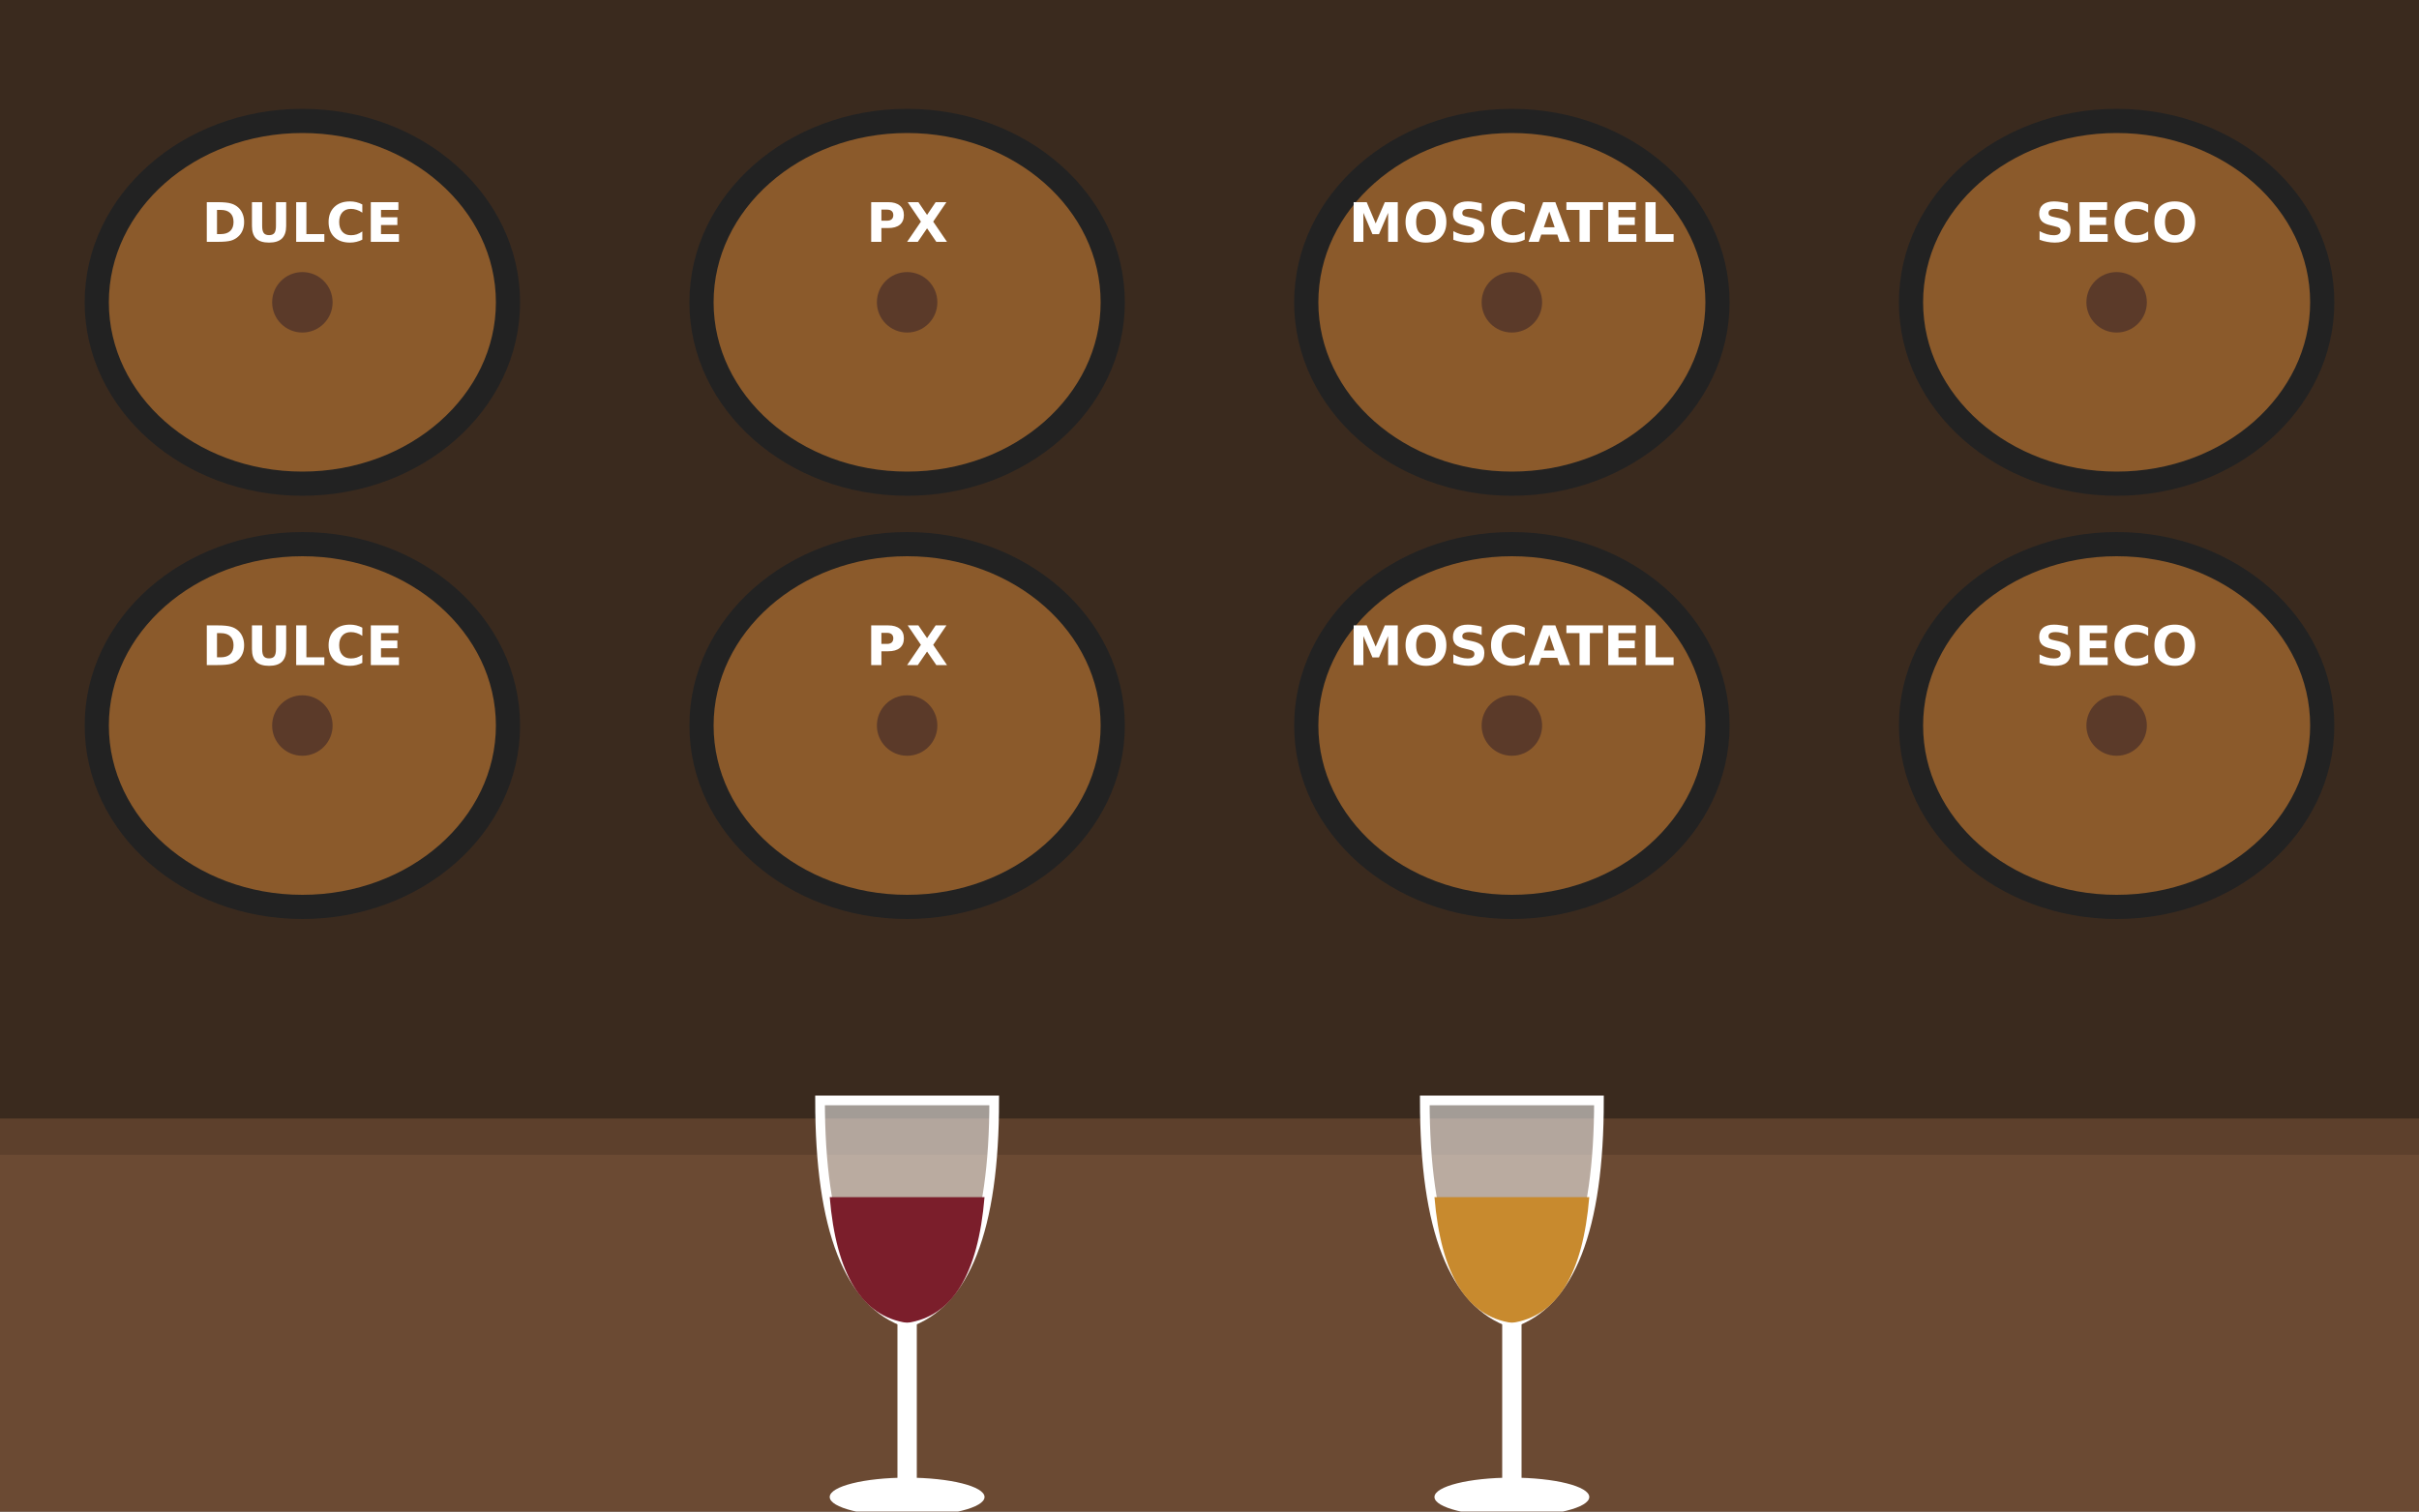
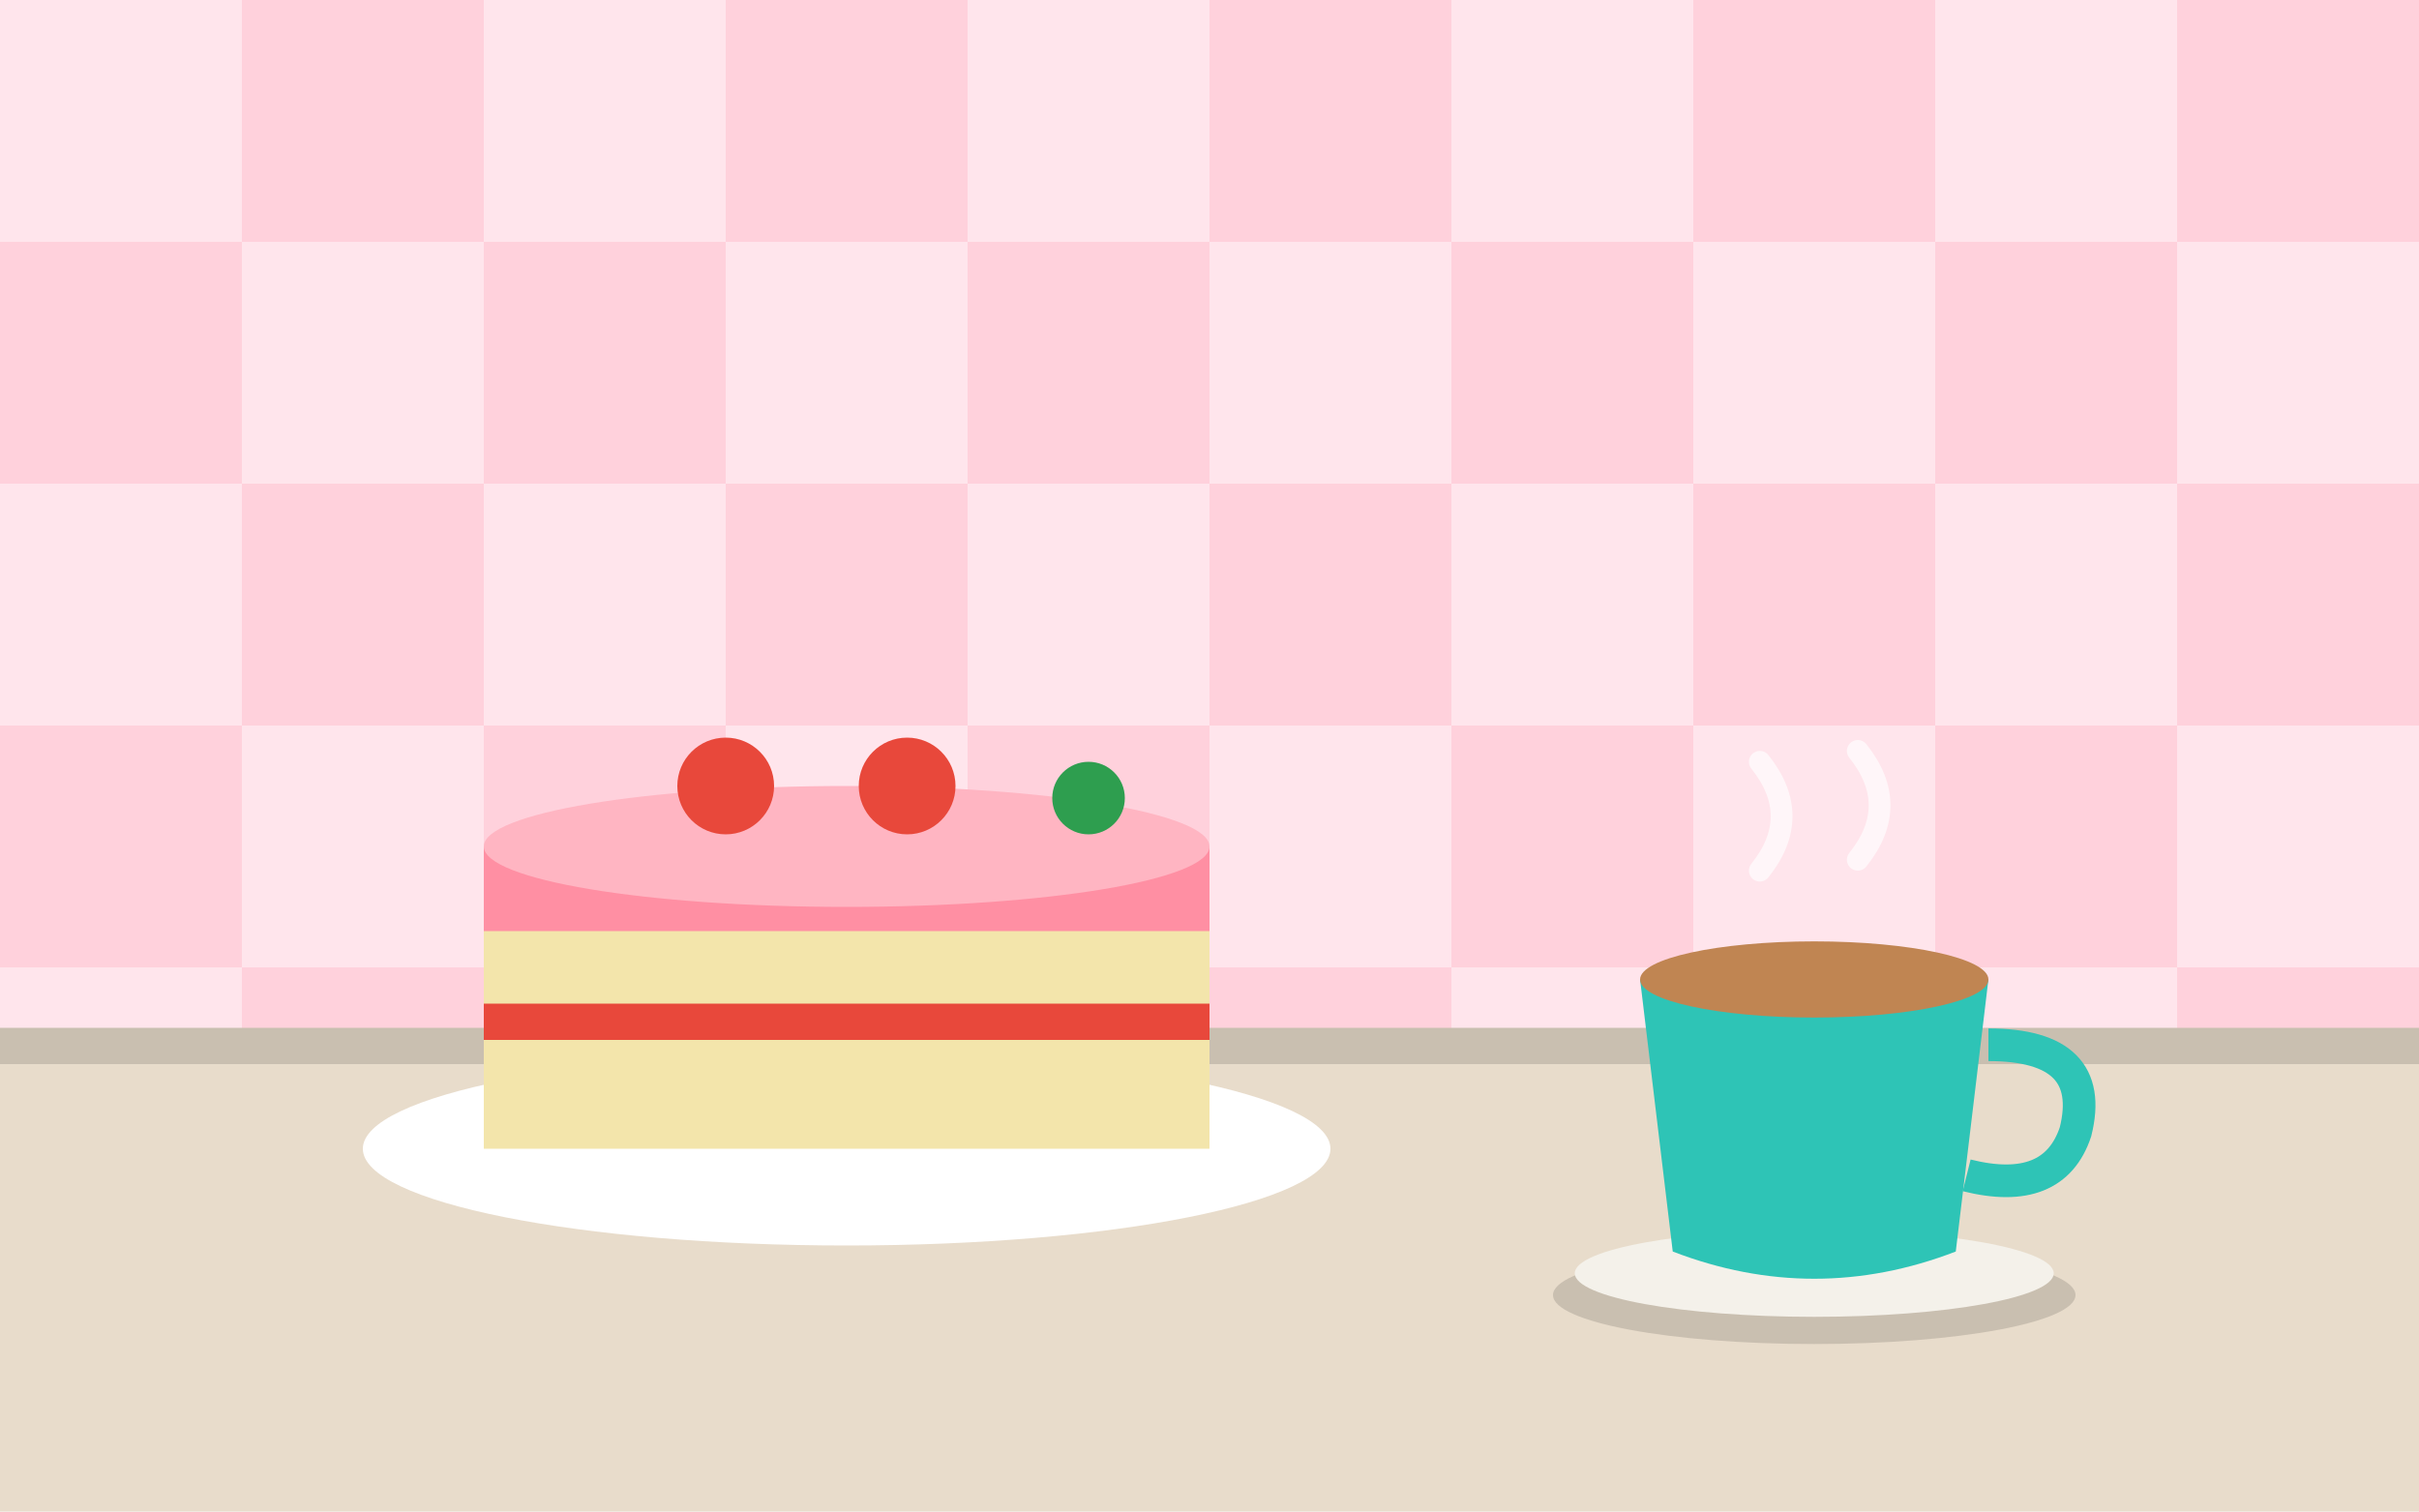
<svg xmlns="http://www.w3.org/2000/svg" viewBox="0 0 400 250" preserveAspectRatio="xMidYMid slice">
  <rect width="400" height="250" fill="#FFF" />
-   <rect width="400" height="250" fill="#3A2A1E" />
-   <g transform="translate(50,50)">
-     <ellipse rx="34" ry="30" fill="#8B5A2B" />
-     <ellipse rx="34" ry="30" fill="none" stroke="#222" stroke-width="4" />
-     <circle r="5" fill="#5B3A29" />
-     <text y="-10" text-anchor="middle" font-family="DejaVu Sans" font-size="9" font-weight="bold" fill="#fff">DULCE</text>
+   <rect x="0" y="0" width="40" height="40" fill="#FFE5EC" />
+   <rect x="0" y="40" width="40" height="40" fill="#FFD1DC" />
+   <rect x="0" y="80" width="40" height="40" fill="#FFE5EC" />
+   <rect x="0" y="120" width="40" height="40" fill="#FFD1DC" />
+   <rect x="0" y="160" width="40" height="40" fill="#FFE5EC" />
+   <rect x="40" y="0" width="40" height="40" fill="#FFD1DC" />
+   <rect x="40" y="40" width="40" height="40" fill="#FFE5EC" />
+   <rect x="40" y="80" width="40" height="40" fill="#FFD1DC" />
+   <rect x="40" y="120" width="40" height="40" fill="#FFE5EC" />
+   <rect x="40" y="160" width="40" height="40" fill="#FFD1DC" />
+   <rect x="80" y="0" width="40" height="40" fill="#FFE5EC" />
+   <rect x="80" y="40" width="40" height="40" fill="#FFD1DC" />
+   <rect x="80" y="80" width="40" height="40" fill="#FFE5EC" />
+   <rect x="80" y="120" width="40" height="40" fill="#FFD1DC" />
+   <rect x="80" y="160" width="40" height="40" fill="#FFE5EC" />
+   <rect x="120" y="0" width="40" height="40" fill="#FFD1DC" />
+   <rect x="120" y="40" width="40" height="40" fill="#FFE5EC" />
+   <rect x="120" y="80" width="40" height="40" fill="#FFD1DC" />
+   <rect x="120" y="120" width="40" height="40" fill="#FFE5EC" />
+   <rect x="120" y="160" width="40" height="40" fill="#FFD1DC" />
+   <rect x="160" y="0" width="40" height="40" fill="#FFE5EC" />
+   <rect x="160" y="40" width="40" height="40" fill="#FFD1DC" />
+   <rect x="160" y="80" width="40" height="40" fill="#FFE5EC" />
+   <rect x="160" y="120" width="40" height="40" fill="#FFD1DC" />
+   <rect x="160" y="160" width="40" height="40" fill="#FFE5EC" />
+   <rect x="200" y="0" width="40" height="40" fill="#FFD1DC" />
+   <rect x="200" y="40" width="40" height="40" fill="#FFE5EC" />
+   <rect x="200" y="80" width="40" height="40" fill="#FFD1DC" />
+   <rect x="200" y="120" width="40" height="40" fill="#FFE5EC" />
+   <rect x="200" y="160" width="40" height="40" fill="#FFD1DC" />
+   <rect x="240" y="0" width="40" height="40" fill="#FFE5EC" />
+   <rect x="240" y="40" width="40" height="40" fill="#FFD1DC" />
+   <rect x="240" y="80" width="40" height="40" fill="#FFE5EC" />
+   <rect x="240" y="120" width="40" height="40" fill="#FFD1DC" />
+   <rect x="240" y="160" width="40" height="40" fill="#FFE5EC" />
+   <rect x="280" y="0" width="40" height="40" fill="#FFD1DC" />
+   <rect x="280" y="40" width="40" height="40" fill="#FFE5EC" />
+   <rect x="280" y="80" width="40" height="40" fill="#FFD1DC" />
+   <rect x="280" y="120" width="40" height="40" fill="#FFE5EC" />
+   <rect x="280" y="160" width="40" height="40" fill="#FFD1DC" />
+   <rect x="320" y="0" width="40" height="40" fill="#FFE5EC" />
+   <rect x="320" y="40" width="40" height="40" fill="#FFD1DC" />
+   <rect x="320" y="80" width="40" height="40" fill="#FFE5EC" />
+   <rect x="320" y="120" width="40" height="40" fill="#FFD1DC" />
+   <rect x="320" y="160" width="40" height="40" fill="#FFE5EC" />
+   <rect x="360" y="0" width="40" height="40" fill="#FFD1DC" />
+   <rect x="360" y="40" width="40" height="40" fill="#FFE5EC" />
+   <rect x="360" y="80" width="40" height="40" fill="#FFD1DC" />
+   <rect x="360" y="120" width="40" height="40" fill="#FFE5EC" />
+   <rect x="360" y="160" width="40" height="40" fill="#FFD1DC" />
+   <rect x="0" y="170" width="400" height="80" fill="#E8DCCB" />
+   <rect x="0" y="170" width="400" height="6" fill="#00000022" />
+   <g transform="translate(140,160)">
+     <ellipse cx="0" cy="30" rx="80" ry="16" fill="#fff" />
+     <path d="M-60 -20 h120 v50 h-120z" fill="#F3E5AB" />
+     <path d="M-60 -20 h120 v14 h-120z" fill="#FF8FA3" />
+     <path d="M-60 6 h120 v6 h-120z" fill="#E8483B" />
+     <ellipse cx="0" cy="-20" rx="60" ry="10" fill="#FFB5C2" />
+     <circle cx="-20" cy="-30" r="8" fill="#E8483B" />
+     <circle cx="10" cy="-30" r="8" fill="#E8483B" />
+     <circle cx="40" cy="-28" r="6" fill="#2E9E4F" />
  </g>
-   <g transform="translate(150,50)">
-     <ellipse rx="34" ry="30" fill="#8B5A2B" />
-     <ellipse rx="34" ry="30" fill="none" stroke="#222" stroke-width="4" />
-     <circle r="5" fill="#5B3A29" />
-     <text y="-10" text-anchor="middle" font-family="DejaVu Sans" font-size="9" font-weight="bold" fill="#fff">PX</text>
-   </g>
-   <g transform="translate(250,50)">
-     <ellipse rx="34" ry="30" fill="#8B5A2B" />
-     <ellipse rx="34" ry="30" fill="none" stroke="#222" stroke-width="4" />
-     <circle r="5" fill="#5B3A29" />
-     <text y="-10" text-anchor="middle" font-family="DejaVu Sans" font-size="9" font-weight="bold" fill="#fff">MOSCATEL</text>
-   </g>
-   <g transform="translate(350,50)">
-     <ellipse rx="34" ry="30" fill="#8B5A2B" />
-     <ellipse rx="34" ry="30" fill="none" stroke="#222" stroke-width="4" />
-     <circle r="5" fill="#5B3A29" />
-     <text y="-10" text-anchor="middle" font-family="DejaVu Sans" font-size="9" font-weight="bold" fill="#fff">SECO</text>
-   </g>
-   <g transform="translate(50,120)">
-     <ellipse rx="34" ry="30" fill="#8B5A2B" />
-     <ellipse rx="34" ry="30" fill="none" stroke="#222" stroke-width="4" />
-     <circle r="5" fill="#5B3A29" />
-     <text y="-10" text-anchor="middle" font-family="DejaVu Sans" font-size="9" font-weight="bold" fill="#fff">DULCE</text>
-   </g>
-   <g transform="translate(150,120)">
-     <ellipse rx="34" ry="30" fill="#8B5A2B" />
-     <ellipse rx="34" ry="30" fill="none" stroke="#222" stroke-width="4" />
-     <circle r="5" fill="#5B3A29" />
-     <text y="-10" text-anchor="middle" font-family="DejaVu Sans" font-size="9" font-weight="bold" fill="#fff">PX</text>
-   </g>
-   <g transform="translate(250,120)">
-     <ellipse rx="34" ry="30" fill="#8B5A2B" />
-     <ellipse rx="34" ry="30" fill="none" stroke="#222" stroke-width="4" />
-     <circle r="5" fill="#5B3A29" />
-     <text y="-10" text-anchor="middle" font-family="DejaVu Sans" font-size="9" font-weight="bold" fill="#fff">MOSCATEL</text>
-   </g>
-   <g transform="translate(350,120)">
-     <ellipse rx="34" ry="30" fill="#8B5A2B" />
-     <ellipse rx="34" ry="30" fill="none" stroke="#222" stroke-width="4" />
-     <circle r="5" fill="#5B3A29" />
-     <text y="-10" text-anchor="middle" font-family="DejaVu Sans" font-size="9" font-weight="bold" fill="#fff">SECO</text>
-   </g>
-   <rect x="0" y="185" width="400" height="65" fill="#6B4A33" />
-   <rect x="0" y="185" width="400" height="6" fill="#00000022" />
-   <g transform="translate(150,230) scale(0.8)">
-     <path d="M-18 -60 h36 q0 40 -18 46 q-18 -6 -18 -46z" fill="#ffffff88" stroke="#fff" stroke-width="2" />
-     <path d="M-16 -40 h32 q-2 24 -16 26 q-14 -2 -16 -26z" fill="#7B1E2B" />
-     <rect x="-2" y="-14" width="4" height="34" fill="#fff" />
-     <ellipse cx="0" cy="22" rx="16" ry="4" fill="#fff" />
-   </g>
-   <g transform="translate(250,230) scale(0.8)">
-     <path d="M-18 -60 h36 q0 40 -18 46 q-18 -6 -18 -46z" fill="#ffffff88" stroke="#fff" stroke-width="2" />
-     <path d="M-16 -40 h32 q-2 24 -16 26 q-14 -2 -16 -26z" fill="#C88A2E" />
-     <rect x="-2" y="-14" width="4" height="34" fill="#fff" />
-     <ellipse cx="0" cy="22" rx="16" ry="4" fill="#fff" />
+   <g transform="translate(300,180) scale(0.9)">
+     <ellipse cx="0" cy="38" rx="48" ry="9" fill="#00000022" />
+     <ellipse cx="0" cy="34" rx="44" ry="8" fill="#F4F1EA" />
+     <path d="M-32 -20 h64 l-6 50 q-26 10 -52 0z" fill="#2EC4B6" />
+     <ellipse cx="0" cy="-20" rx="32" ry="7" fill="#C08552" />
+     <path d="M32 -8 q20 0 16 16 q-4 12 -20 8" stroke="#2EC4B6" stroke-width="6" fill="none" />
+     <path d="M-10 -40 q8 -10 0 -20 M8 -42 q8 -10 0 -20" stroke="#ffffffaa" stroke-width="4" fill="none" stroke-linecap="round" />
  </g>
</svg>
